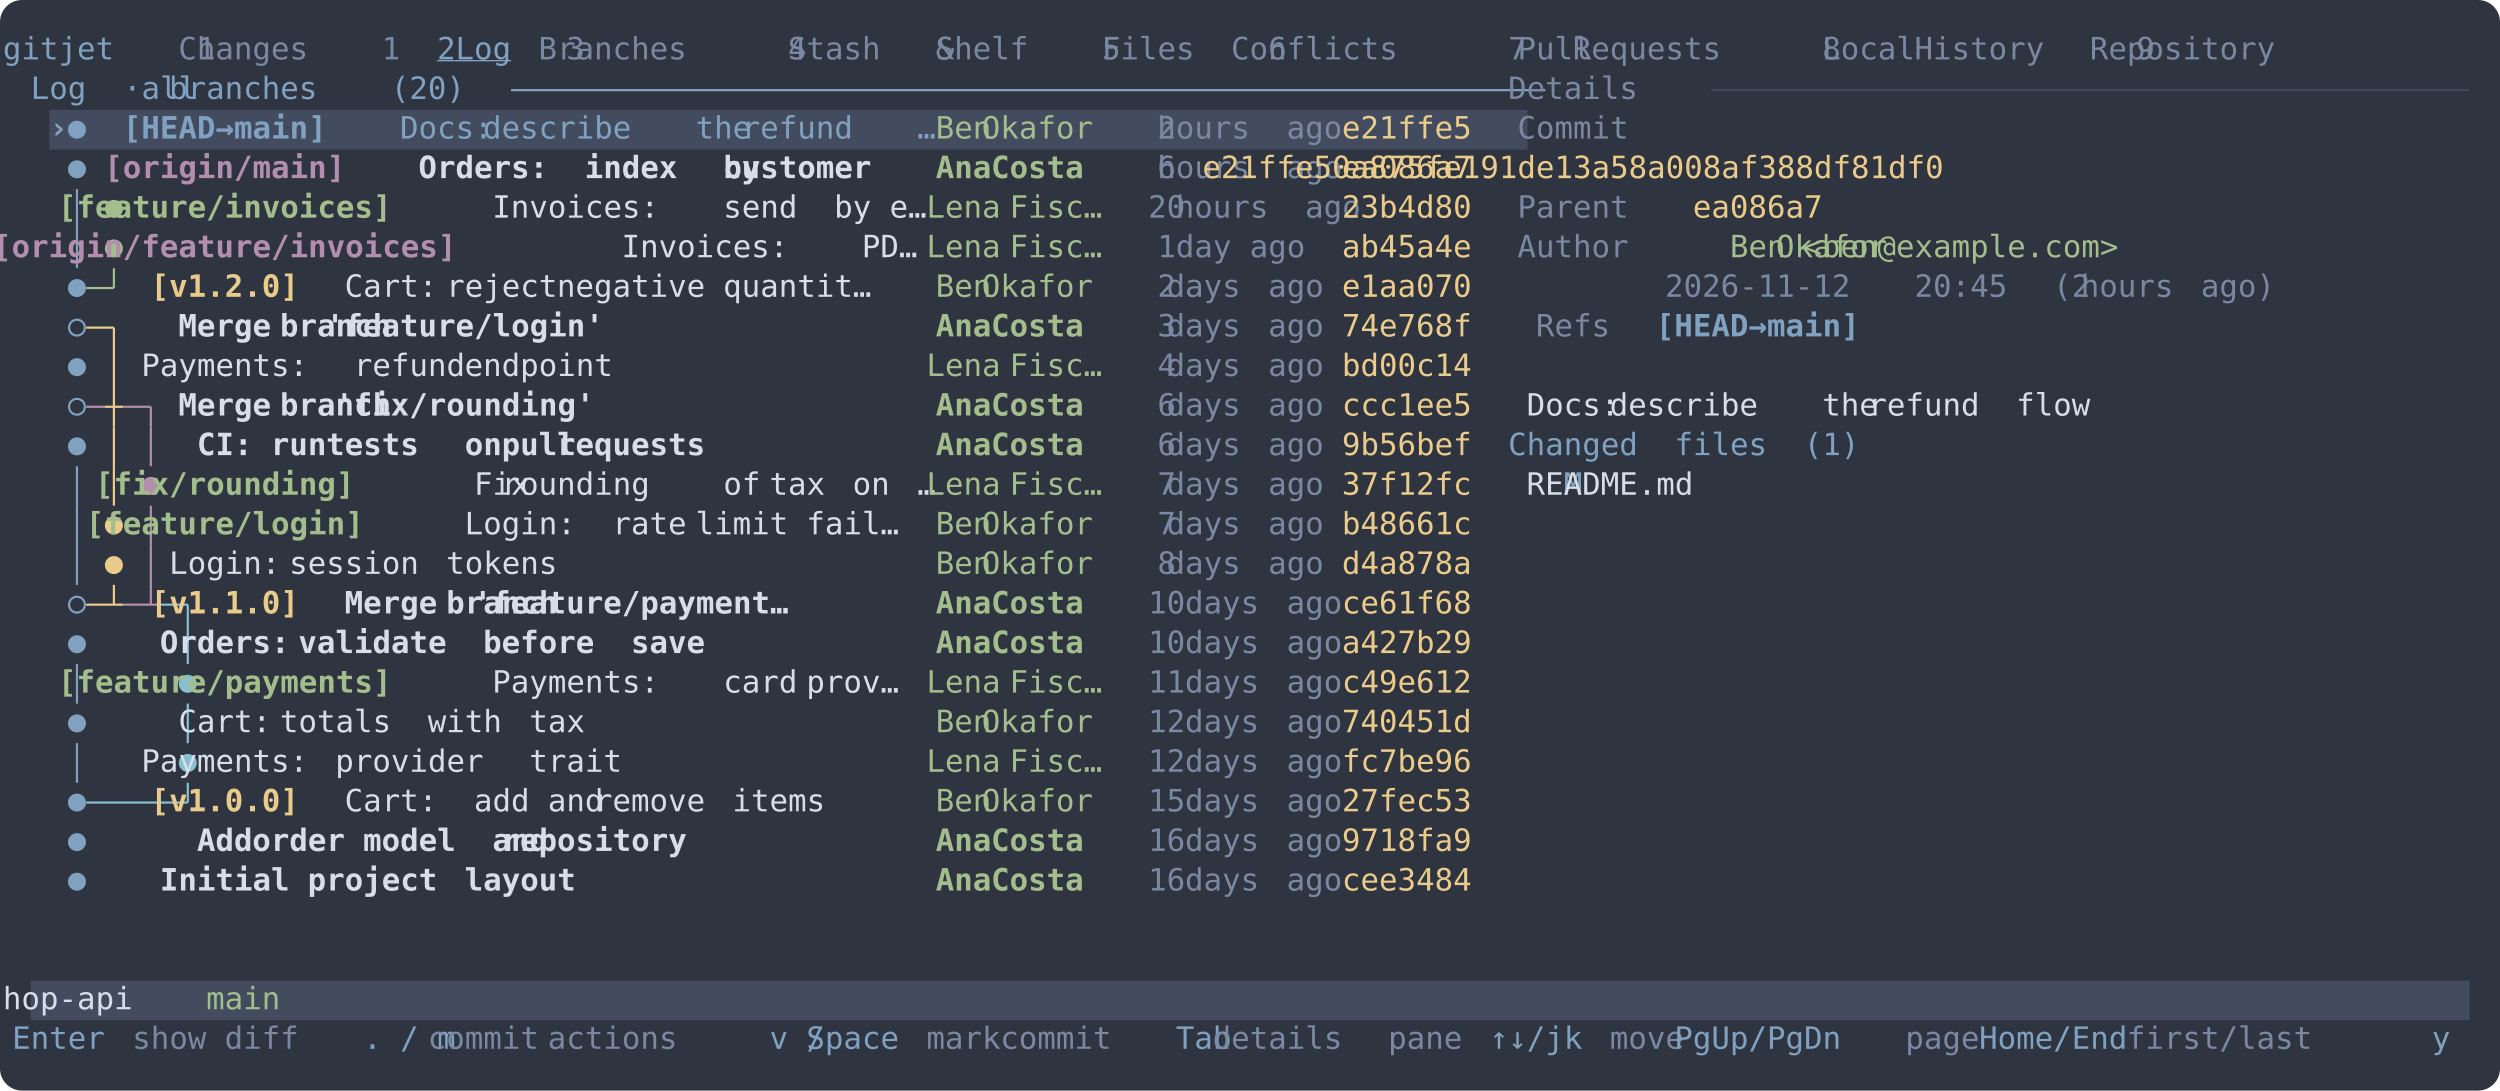
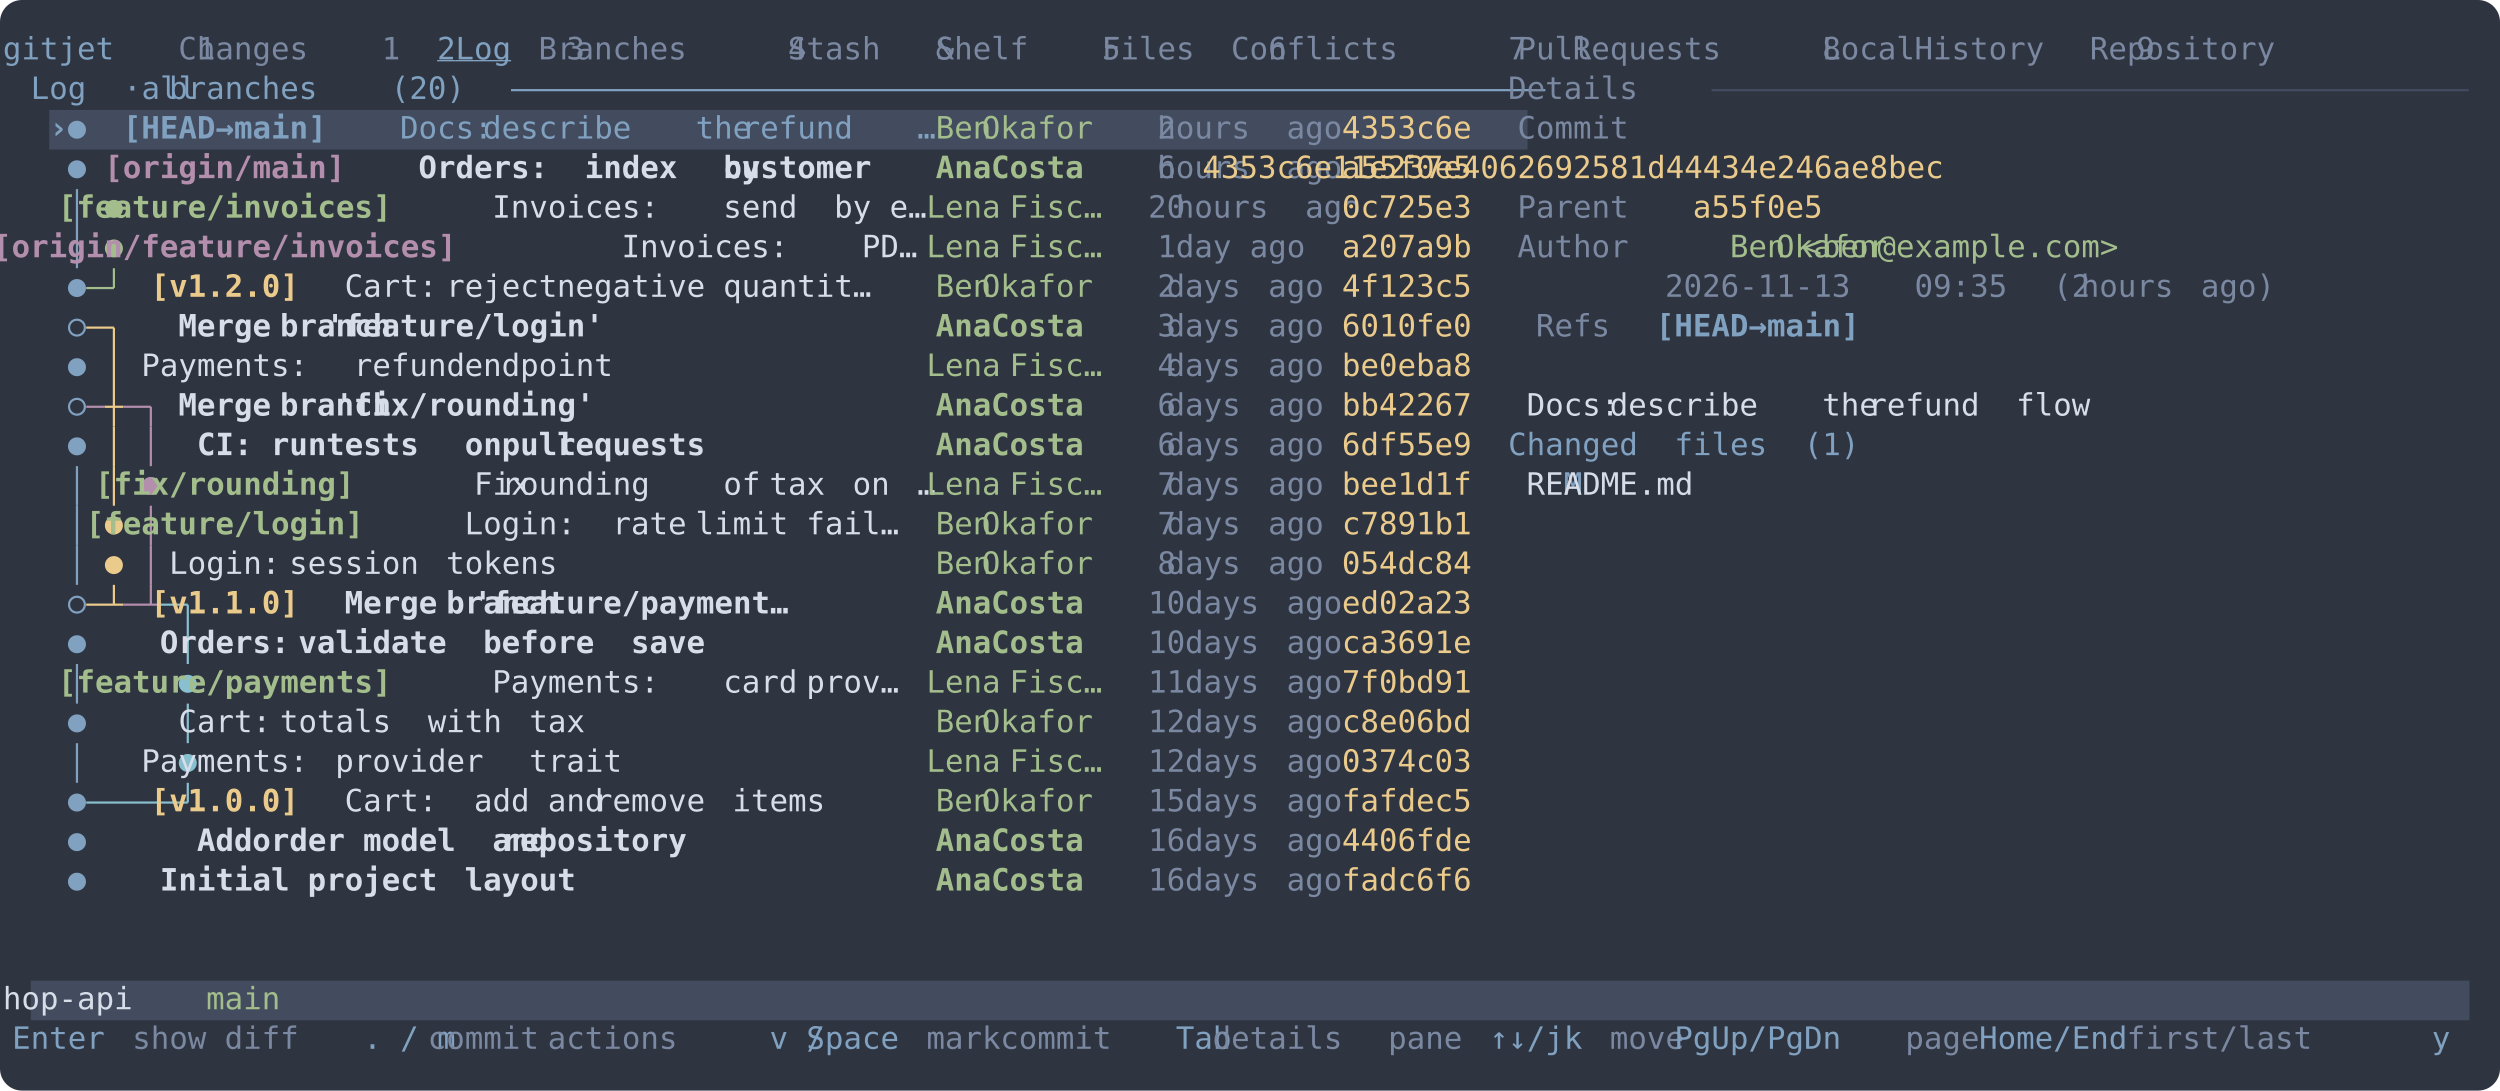
<svg xmlns="http://www.w3.org/2000/svg" viewBox="0 0 1137 496" width="1137" height="496" font-family="'JetBrains Mono','Cascadia Mono','DejaVu Sans Mono',Menlo,Consolas,'Liberation Mono',monospace" font-size="14">
  <rect width="100%" height="100%" rx="10" fill="#2e3440" />
  <rect x="22.4" y="50.0" width="672.3" height="18" fill="#434c5e" />
  <circle cx="35.0" cy="59.0" r="3.6" fill="#81a1c1" stroke="#81a1c1" />
  <circle cx="35.0" cy="77.0" r="3.6" fill="#81a1c1" stroke="#81a1c1" />
  <circle cx="51.8" cy="95.0" r="3.6" fill="#a3be8c" stroke="#a3be8c" />
  <circle cx="51.8" cy="113.0" r="3.6" fill="#a3be8c" stroke="#a3be8c" />
  <circle cx="35.0" cy="131.0" r="3.6" fill="#81a1c1" stroke="#81a1c1" />
  <circle cx="35.0" cy="149.0" r="3.6" fill="none" stroke="#81a1c1" />
  <circle cx="35.0" cy="167.0" r="3.6" fill="#81a1c1" stroke="#81a1c1" />
  <circle cx="35.0" cy="185.0" r="3.6" fill="none" stroke="#81a1c1" />
  <circle cx="35.0" cy="203.0" r="3.6" fill="#81a1c1" stroke="#81a1c1" />
  <circle cx="68.6" cy="221.0" r="3.6" fill="#b48ead" stroke="#b48ead" />
  <circle cx="51.8" cy="239.0" r="3.6" fill="#ebcb8b" stroke="#ebcb8b" />
  <circle cx="51.8" cy="257.0" r="3.6" fill="#ebcb8b" stroke="#ebcb8b" />
  <circle cx="35.0" cy="275.0" r="3.6" fill="none" stroke="#81a1c1" />
  <circle cx="35.0" cy="293.0" r="3.6" fill="#81a1c1" stroke="#81a1c1" />
  <circle cx="85.4" cy="311.0" r="3.6" fill="#88c0d0" stroke="#88c0d0" />
  <circle cx="35.0" cy="329.0" r="3.6" fill="#81a1c1" stroke="#81a1c1" />
  <circle cx="85.4" cy="347.0" r="3.6" fill="#88c0d0" stroke="#88c0d0" />
  <circle cx="35.0" cy="365.0" r="3.6" fill="#81a1c1" stroke="#81a1c1" />
  <circle cx="35.0" cy="383.0" r="3.6" fill="#81a1c1" stroke="#81a1c1" />
  <circle cx="35.0" cy="401.0" r="3.6" fill="#81a1c1" stroke="#81a1c1" />
  <rect x="14.0" y="446.0" width="1109.1" height="18" fill="#434c5e" />
  <path d="M232.4 41.0H240.8M240.8 41.0H249.2M249.2 41.0H257.6M257.6 41.0H266.0M266.0 41.0H274.4M274.4 41.0H282.8M282.8 41.0H291.2M291.2 41.0H299.6M299.6 41.0H308.0M308.0 41.0H316.4M316.4 41.0H324.8M324.8 41.0H333.2M333.2 41.0H341.6M341.6 41.0H350.0M350.0 41.0H358.4M358.4 41.0H366.8M366.8 41.0H375.2M375.2 41.0H383.6M383.6 41.0H392.0M392.0 41.0H400.4M400.4 41.0H408.8M408.8 41.0H417.2M417.2 41.0H425.6M425.6 41.0H434.0M434.0 41.0H442.4M442.4 41.0H450.8M450.8 41.0H459.2M459.2 41.0H467.6M467.6 41.0H476.0M476.0 41.0H484.4M484.4 41.0H492.8M492.8 41.0H501.2M501.2 41.0H509.6M509.6 41.0H518.0M518.0 41.0H526.4M526.4 41.0H534.8M534.8 41.0H543.2M543.2 41.0H551.6M551.6 41.0H560.0M560.0 41.0H568.4M568.4 41.0H576.8M576.8 41.0H585.2M585.2 41.0H593.6M593.6 41.0H602.0M602.0 41.0H610.4M610.4 41.0H618.8M618.8 41.0H627.2M627.2 41.0H635.6M635.6 41.0H644.0M644.0 41.0H652.4M652.4 41.0H660.8M660.8 41.0H669.2M669.2 41.0H677.6M677.6 41.0H686.0M686.0 41.0H694.4M694.4 41.0H702.8" stroke="#81a1c1" fill="none" />
  <path d="M778.4 41.0H786.8M786.8 41.0H795.2M795.2 41.0H803.6M803.6 41.0H812.0M812.0 41.0H820.4M820.4 41.0H828.8M828.8 41.0H837.2M837.2 41.0H845.6M845.6 41.0H854.0M854.0 41.0H862.4M862.4 41.0H870.8M870.8 41.0H879.2M879.2 41.0H887.6M887.6 41.0H896.0M896.0 41.0H904.4M904.4 41.0H912.8M912.8 41.0H921.2M921.2 41.0H929.6M929.6 41.0H938.0M938.0 41.0H946.4M946.4 41.0H954.8M954.8 41.0H963.2M963.2 41.0H971.6M971.6 41.0H980.0M980.0 41.0H988.4M988.4 41.0H996.8M996.8 41.0H1005.2M1005.2 41.0H1013.6M1013.6 41.0H1022.0M1022.0 41.0H1030.4M1030.4 41.0H1038.8M1038.8 41.0H1047.2M1047.2 41.0H1055.6M1055.6 41.0H1064.0M1064.0 41.0H1072.4M1072.4 41.0H1080.8M1080.8 41.0H1089.2M1089.2 41.0H1097.6M1097.6 41.0H1106.0M1106.0 41.0H1114.4M1114.4 41.0H1122.8" stroke="#434c5e" fill="none" />
  <path d="M35.0 86.0V104.0M35.0 104.0V122.0" stroke="#81a1c1" fill="none" />
  <path d="M39.2 131.0H47.6M47.6 131.0H51.8M51.8 122.0V131.0" stroke="#a3be8c" fill="none" />
  <path d="M39.2 149.0H47.6M47.6 149.0H51.8M51.8 149.0V158.0M51.8 158.0V176.0" stroke="#ebcb8b" fill="none" />
  <path d="M39.2 185.0H47.6" stroke="#b48ead" fill="none" />
  <path d="M47.6 185.0H56.0M51.8 176.0V194.0" stroke="#ebcb8b" fill="none" />
  <path d="M56.0 185.0H64.4M64.4 185.0H68.6M68.6 185.0V194.0" stroke="#b48ead" fill="none" />
  <path d="M51.8 194.0V212.0" stroke="#ebcb8b" fill="none" />
  <path d="M68.6 194.0V212.0" stroke="#b48ead" fill="none" />
  <path d="M35.0 212.0V230.0" stroke="#81a1c1" fill="none" />
  <path d="M51.8 212.0V230.0" stroke="#ebcb8b" fill="none" />
  <path d="M35.0 230.0V248.0" stroke="#81a1c1" fill="none" />
  <path d="M68.6 230.0V248.0" stroke="#b48ead" fill="none" />
  <path d="M35.0 248.0V266.0" stroke="#81a1c1" fill="none" />
  <path d="M68.6 248.0V266.0" stroke="#b48ead" fill="none" />
  <path d="M39.2 275.0H47.6M47.6 275.0H56.0M51.8 266.0V275.0" stroke="#ebcb8b" fill="none" />
  <path d="M56.0 275.0H64.4M64.4 275.0H72.8M68.6 266.0V275.0" stroke="#b48ead" fill="none" />
  <path d="M72.8 275.0H81.2M81.2 275.0H85.4M85.4 275.0V284.0M85.4 284.0V302.0" stroke="#88c0d0" fill="none" />
  <path d="M35.0 302.0V320.0" stroke="#81a1c1" fill="none" />
  <path d="M85.4 320.0V338.0" stroke="#88c0d0" fill="none" />
  <path d="M35.0 338.0V356.0" stroke="#81a1c1" fill="none" />
  <path d="M39.2 365.0H47.6M47.6 365.0H56.0M56.0 365.0H64.4M64.4 365.0H72.8M72.8 365.0H81.2M81.2 365.0H85.4M85.4 356.0V365.0" stroke="#88c0d0" fill="none" />
  <g text-anchor="middle">
    <text x="26.6 35.0 43.4 51.8 60.2 68.6" y="27.0" fill="#81a1c1">gitjet</text>
    <text x="93.8" y="27.0" fill="#7b88a1">1</text>
    <text x="110.6 119.0 127.4 135.8 144.2 152.6 161.0" y="27.0" fill="#7b88a1">Changes</text>
    <text x="177.8" y="27.0" fill="#7b88a1">1</text>
    <text x="203.0" y="27.0" fill="#81a1c1" text-decoration="underline">2</text>
    <text x="219.8 228.2 236.6" y="27.0" fill="#81a1c1" text-decoration="underline">Log</text>
    <text x="261.8" y="27.0" fill="#7b88a1">3</text>
    <text x="278.6 287.0 295.4 303.8 312.2 320.6 329.0 337.4" y="27.0" fill="#7b88a1">Branches</text>
    <text x="362.6" y="27.0" fill="#7b88a1">4</text>
    <text x="379.4 387.8 396.2 404.6 413.0" y="27.0" fill="#7b88a1">Stash</text>
    <text x="429.8" y="27.0" fill="#7b88a1">&amp;</text>
    <text x="446.6 455.0 463.4 471.8 480.2" y="27.0" fill="#7b88a1">Shelf</text>
    <text x="505.4" y="27.0" fill="#7b88a1">5</text>
    <text x="522.2 530.6 539.0 547.4 555.8" y="27.0" fill="#7b88a1">Files</text>
    <text x="581.0" y="27.0" fill="#7b88a1">6</text>
    <text x="597.8 606.2 614.6 623.0 631.4 639.8 648.2 656.6 665.0" y="27.0" fill="#7b88a1">Conflicts</text>
    <text x="690.2" y="27.0" fill="#7b88a1">7</text>
    <text x="707.0 715.4 723.8 732.2" y="27.0" fill="#7b88a1">Pull</text>
    <text x="749.0 757.4 765.8 774.2 782.6 791.0 799.4 807.8" y="27.0" fill="#7b88a1">Requests</text>
    <text x="833.0" y="27.0" fill="#7b88a1">8</text>
    <text x="849.8 858.2 866.6 875.0 883.4" y="27.0" fill="#7b88a1">Local</text>
    <text x="900.2 908.6 917.0 925.4 933.8 942.2 950.6" y="27.0" fill="#7b88a1">History</text>
    <text x="975.8" y="27.0" fill="#7b88a1">9</text>
    <text x="992.6 1001.0 1009.4 1017.8 1026.2 1034.6 1043.0 1051.4 1059.8 1068.2" y="27.0" fill="#7b88a1">Repository</text>
    <text x="26.6 35.0 43.4" y="45.0" fill="#81a1c1">Log</text>
    <text x="60.2" y="45.0" fill="#81a1c1">·</text>
    <text x="77.0 85.4 93.8" y="45.0" fill="#81a1c1">all</text>
    <text x="110.6 119.0 127.4 135.8 144.2 152.6 161.0 169.4" y="45.0" fill="#81a1c1">branches</text>
    <text x="194.6 203.0 211.4 219.8" y="45.0" fill="#81a1c1">(20)</text>
    <text x="715.4 723.8 732.2 740.6 749.0 757.4 765.8" y="45.0" fill="#7b88a1">Details</text>
    <text x="26.6" y="63.0" fill="#81a1c1" font-weight="bold">›</text>
    <text x="102.2 110.6 119.0 127.4 135.8 144.2 152.6 161.0 169.4 177.8 186.2" y="63.0" fill="#81a1c1" font-weight="bold">[HEAD→main]</text>
    <text x="203.0 211.4 219.8 228.2 236.6" y="63.0" fill="#81a1c1">Docs:</text>
    <text x="253.4 261.8 270.2 278.6 287.0 295.4 303.8 312.2" y="63.0" fill="#81a1c1">describe</text>
    <text x="329.0 337.4 345.8" y="63.0" fill="#81a1c1">the</text>
    <text x="362.6 371.0 379.4 387.8 396.2 404.6" y="63.0" fill="#81a1c1">refund</text>
    <text x="421.4" y="63.0" fill="#81a1c1">…</text>
    <text x="438.2 446.6 455.0" y="63.0" fill="#a3be8c">Ben</text>
    <text x="471.8 480.2 488.6 497.0 505.4 513.8" y="63.0" fill="#a3be8c">Okafor</text>
    <text x="530.6" y="63.0" fill="#7b88a1">2</text>
    <text x="547.4 555.8 564.2 572.6 581.0" y="63.0" fill="#7b88a1">hours</text>
    <text x="597.8 606.2 614.6" y="63.0" fill="#7b88a1">ago</text>
-     <text x="639.8 648.2 656.6 665.0 673.4 681.8 690.2" y="63.0" fill="#ebcb8b">e21ffe5</text>
+     <text x="639.8 648.2 656.6 665.0 673.4 681.8 690.2" y="63.0" fill="#ebcb8b">4353c6e</text>
    <text x="715.4 723.8 732.2 740.6 749.0 757.4" y="63.0" fill="#7b88a1">Commit</text>
    <text x="102.2 110.6 119.0 127.4 135.8 144.2 152.6 161.0 169.4 177.8 186.2 194.6 203.0" y="81.0" fill="#b48ead" font-weight="bold">[origin/main]</text>
    <text x="219.8 228.2 236.6 245.0 253.4 261.8 270.2" y="81.0" fill="#d8dee9" font-weight="bold">Orders:</text>
    <text x="287.0 295.4 303.8 312.2 320.6" y="81.0" fill="#d8dee9" font-weight="bold">index</text>
    <text x="337.4 345.8" y="81.0" fill="#d8dee9" font-weight="bold">by</text>
    <text x="362.6 371.0 379.4 387.8 396.2 404.6 413.0 421.4" y="81.0" fill="#d8dee9" font-weight="bold">customer</text>
    <text x="438.2 446.6 455.0" y="81.0" fill="#a3be8c" font-weight="bold">Ana</text>
    <text x="471.8 480.2 488.6 497.0 505.4" y="81.0" fill="#a3be8c" font-weight="bold">Costa</text>
    <text x="530.6" y="81.0" fill="#7b88a1">6</text>
    <text x="547.4 555.8 564.2 572.6 581.0" y="81.0" fill="#7b88a1">hours</text>
    <text x="597.8 606.2 614.6" y="81.0" fill="#7b88a1">ago</text>
-     <text x="639.8 648.2 656.6 665.0 673.4 681.8 690.2" y="81.0" fill="#ebcb8b">ea086a7</text>
-     <text x="715.4 723.8 732.2 740.6 749.0 757.4 765.8 774.2 782.6 791.0 799.4 807.8 816.2 824.6 833.0 841.4 849.8 858.2 866.6 875.0 883.4 891.8 900.2 908.6 917.0 925.4 933.8 942.2 950.6 959.0 967.4 975.8 984.2 992.6 1001.0 1009.4 1017.8 1026.2 1034.6 1043.0" y="81.0" fill="#ebcb8b">e21ffe50a875fe191de13a58a008af388df81df0</text>
+     <text x="639.8 648.2 656.6 665.0 673.4 681.8 690.2" y="81.0" fill="#ebcb8b">a55f0e5</text>
+     <text x="715.4 723.8 732.2 740.6 749.0 757.4 765.8 774.2 782.6 791.0 799.4 807.8 816.2 824.6 833.0 841.4 849.8 858.2 866.6 875.0 883.4 891.8 900.2 908.6 917.0 925.4 933.8 942.2 950.6 959.0 967.4 975.8 984.2 992.6 1001.0 1009.4 1017.8 1026.2 1034.6 1043.0" y="81.0" fill="#ebcb8b">4353c6e11e237e4062692581d44434e246ae8bec</text>
    <text x="102.2 110.6 119.0 127.4 135.8 144.2 152.6 161.0 169.4 177.8 186.2 194.6 203.0 211.4 219.8 228.2 236.6 245.0" y="99.0" fill="#a3be8c" font-weight="bold">[feature/invoices]</text>
    <text x="261.8 270.2 278.6 287.0 295.4 303.8 312.2 320.6 329.0" y="99.0" fill="#d8dee9">Invoices:</text>
    <text x="345.8 354.2 362.6 371.0" y="99.0" fill="#d8dee9">send</text>
    <text x="387.8 396.2" y="99.0" fill="#d8dee9">by</text>
    <text x="413.0 421.4" y="99.0" fill="#d8dee9">e…</text>
    <text x="438.2 446.6 455.0 463.4" y="99.0" fill="#a3be8c">Lena</text>
    <text x="480.2 488.6 497.0 505.4 513.8" y="99.0" fill="#a3be8c">Fisc…</text>
    <text x="530.6 539.0" y="99.0" fill="#7b88a1">20</text>
    <text x="555.8 564.2 572.6 581.0 589.4" y="99.0" fill="#7b88a1">hours</text>
    <text x="606.2 614.6 623.0" y="99.0" fill="#7b88a1">ago</text>
-     <text x="639.8 648.2 656.6 665.0 673.4 681.8 690.2" y="99.0" fill="#ebcb8b">23b4d80</text>
+     <text x="639.8 648.2 656.6 665.0 673.4 681.8 690.2" y="99.0" fill="#ebcb8b">0c725e3</text>
    <text x="715.4 723.8 732.2 740.6 749.0 757.4" y="99.0" fill="#7b88a1">Parent</text>
-     <text x="799.4 807.8 816.2 824.6 833.0 841.4 849.8" y="99.0" fill="#ebcb8b">ea086a7</text>
+     <text x="799.4 807.8 816.2 824.6 833.0 841.4 849.8" y="99.0" fill="#ebcb8b">a55f0e5</text>
    <text x="102.2 110.6 119.0 127.4 135.8 144.2 152.6 161.0 169.4 177.8 186.2 194.6 203.0 211.4 219.8 228.2 236.6 245.0 253.4 261.8 270.2 278.6 287.0 295.4 303.8" y="117.0" fill="#b48ead" font-weight="bold">[origin/feature/invoices]</text>
    <text x="320.6 329.0 337.4 345.8 354.2 362.6 371.0 379.4 387.8" y="117.0" fill="#d8dee9">Invoices:</text>
    <text x="404.6 413.0 421.4" y="117.0" fill="#d8dee9">PD…</text>
    <text x="438.2 446.6 455.0 463.4" y="117.0" fill="#a3be8c">Lena</text>
    <text x="480.2 488.6 497.0 505.4 513.8" y="117.0" fill="#a3be8c">Fisc…</text>
    <text x="530.6" y="117.0" fill="#7b88a1">1</text>
    <text x="547.4 555.8 564.2" y="117.0" fill="#7b88a1">day</text>
    <text x="581.0 589.4 597.8" y="117.0" fill="#7b88a1">ago</text>
-     <text x="639.8 648.2 656.6 665.0 673.4 681.8 690.2" y="117.0" fill="#ebcb8b">ab45a4e</text>
+     <text x="639.8 648.2 656.6 665.0 673.4 681.8 690.2" y="117.0" fill="#ebcb8b">a207a9b</text>
    <text x="715.4 723.8 732.2 740.6 749.0 757.4" y="117.0" fill="#7b88a1">Author</text>
    <text x="799.4 807.8 816.2" y="117.0" fill="#a3be8c">Ben</text>
    <text x="833.0 841.4 849.8 858.2 866.6 875.0" y="117.0" fill="#a3be8c">Okafor</text>
    <text x="891.8 900.2 908.6 917.0 925.4 933.8 942.2 950.6 959.0 967.4 975.8 984.2 992.6 1001.0 1009.4 1017.8 1026.2" y="117.0" fill="#a3be8c">&lt;ben@example.com&gt;</text>
    <text x="102.2 110.6 119.0 127.4 135.8 144.2 152.6 161.0" y="135.0" fill="#ebcb8b" font-weight="bold">[v1.2.0]</text>
    <text x="177.8 186.2 194.6 203.0 211.4" y="135.0" fill="#d8dee9">Cart:</text>
    <text x="228.2 236.6 245.0 253.4 261.8 270.2" y="135.0" fill="#d8dee9">reject</text>
    <text x="287.0 295.4 303.8 312.2 320.6 329.0 337.4 345.8" y="135.0" fill="#d8dee9">negative</text>
    <text x="362.6 371.0 379.4 387.8 396.2 404.6 413.0 421.4" y="135.0" fill="#d8dee9">quantit…</text>
    <text x="438.2 446.6 455.0" y="135.0" fill="#a3be8c">Ben</text>
    <text x="471.8 480.2 488.6 497.0 505.4 513.8" y="135.0" fill="#a3be8c">Okafor</text>
    <text x="530.6" y="135.0" fill="#7b88a1">2</text>
    <text x="547.4 555.8 564.2 572.6" y="135.0" fill="#7b88a1">days</text>
    <text x="589.4 597.8 606.2" y="135.0" fill="#7b88a1">ago</text>
-     <text x="639.8 648.2 656.6 665.0 673.4 681.8 690.2" y="135.0" fill="#ebcb8b">e1aa070</text>
-     <text x="799.4 807.8 816.2 824.6 833.0 841.4 849.8 858.2 866.6 875.0" y="135.0" fill="#7b88a1">2026-11-12</text>
-     <text x="891.8 900.2 908.6 917.0 925.4" y="135.0" fill="#7b88a1">20:45</text>
+     <text x="639.8 648.2 656.6 665.0 673.4 681.8 690.2" y="135.0" fill="#ebcb8b">4f123c5</text>
+     <text x="799.4 807.8 816.2 824.6 833.0 841.4 849.8 858.2 866.6 875.0" y="135.0" fill="#7b88a1">2026-11-13</text>
+     <text x="891.8 900.2 908.6 917.0 925.4" y="135.0" fill="#7b88a1">09:35</text>
    <text x="942.2 950.6" y="135.0" fill="#7b88a1">(2</text>
    <text x="967.4 975.8 984.2 992.6 1001.0" y="135.0" fill="#7b88a1">hours</text>
    <text x="1017.8 1026.2 1034.6 1043.0" y="135.0" fill="#7b88a1">ago)</text>
    <text x="102.2 110.6 119.0 127.4 135.8" y="153.0" fill="#d8dee9" font-weight="bold">Merge</text>
    <text x="152.6 161.0 169.4 177.8 186.2 194.6" y="153.0" fill="#d8dee9" font-weight="bold">branch</text>
    <text x="211.4 219.8 228.2 236.6 245.0 253.4 261.8 270.2 278.6 287.0 295.4 303.8 312.2 320.6 329.0" y="153.0" fill="#d8dee9" font-weight="bold">'feature/login'</text>
    <text x="438.2 446.6 455.0" y="153.0" fill="#a3be8c" font-weight="bold">Ana</text>
    <text x="471.8 480.2 488.6 497.0 505.4" y="153.0" fill="#a3be8c" font-weight="bold">Costa</text>
    <text x="530.6" y="153.0" fill="#7b88a1">3</text>
    <text x="547.4 555.8 564.2 572.6" y="153.0" fill="#7b88a1">days</text>
    <text x="589.4 597.8 606.2" y="153.0" fill="#7b88a1">ago</text>
-     <text x="639.8 648.2 656.6 665.0 673.4 681.8 690.2" y="153.0" fill="#ebcb8b">74e768f</text>
+     <text x="639.8 648.2 656.6 665.0 673.4 681.8 690.2" y="153.0" fill="#ebcb8b">6010fe0</text>
    <text x="715.4 723.8 732.2 740.6" y="153.0" fill="#7b88a1">Refs</text>
    <text x="799.4 807.8 816.2 824.6 833.0 841.4 849.8 858.2 866.6 875.0 883.4" y="153.0" fill="#81a1c1" font-weight="bold">[HEAD→main]</text>
    <text x="102.2 110.6 119.0 127.4 135.8 144.2 152.6 161.0 169.4" y="171.0" fill="#d8dee9">Payments:</text>
    <text x="186.2 194.6 203.0 211.4 219.8 228.2" y="171.0" fill="#d8dee9">refund</text>
    <text x="245.0 253.4 261.8 270.2 278.6 287.0 295.4 303.8" y="171.0" fill="#d8dee9">endpoint</text>
    <text x="438.2 446.6 455.0 463.4" y="171.0" fill="#a3be8c">Lena</text>
    <text x="480.2 488.6 497.0 505.4 513.8" y="171.0" fill="#a3be8c">Fisc…</text>
    <text x="530.6" y="171.0" fill="#7b88a1">4</text>
    <text x="547.4 555.8 564.2 572.6" y="171.0" fill="#7b88a1">days</text>
    <text x="589.4 597.8 606.2" y="171.0" fill="#7b88a1">ago</text>
-     <text x="639.8 648.2 656.6 665.0 673.4 681.8 690.2" y="171.0" fill="#ebcb8b">bd00c14</text>
+     <text x="639.8 648.2 656.6 665.0 673.4 681.8 690.2" y="171.0" fill="#ebcb8b">be0eba8</text>
    <text x="102.2 110.6 119.0 127.4 135.8" y="189.0" fill="#d8dee9" font-weight="bold">Merge</text>
    <text x="152.6 161.0 169.4 177.8 186.2 194.6" y="189.0" fill="#d8dee9" font-weight="bold">branch</text>
    <text x="211.4 219.8 228.2 236.6 245.0 253.4 261.8 270.2 278.6 287.0 295.4 303.8 312.2 320.6" y="189.0" fill="#d8dee9" font-weight="bold">'fix/rounding'</text>
    <text x="438.2 446.6 455.0" y="189.0" fill="#a3be8c" font-weight="bold">Ana</text>
    <text x="471.8 480.2 488.6 497.0 505.4" y="189.0" fill="#a3be8c" font-weight="bold">Costa</text>
    <text x="530.6" y="189.0" fill="#7b88a1">6</text>
    <text x="547.4 555.8 564.2 572.6" y="189.0" fill="#7b88a1">days</text>
    <text x="589.4 597.8 606.2" y="189.0" fill="#7b88a1">ago</text>
-     <text x="639.8 648.2 656.6 665.0 673.4 681.8 690.2" y="189.0" fill="#ebcb8b">ccc1ee5</text>
+     <text x="639.8 648.2 656.6 665.0 673.4 681.8 690.2" y="189.0" fill="#ebcb8b">bb42267</text>
    <text x="715.4 723.8 732.2 740.6 749.0" y="189.0" fill="#d8dee9">Docs:</text>
    <text x="765.8 774.2 782.6 791.0 799.4 807.8 816.2 824.6" y="189.0" fill="#d8dee9">describe</text>
    <text x="841.4 849.8 858.2" y="189.0" fill="#d8dee9">the</text>
    <text x="875.0 883.4 891.8 900.2 908.6 917.0" y="189.0" fill="#d8dee9">refund</text>
    <text x="933.8 942.2 950.6 959.0" y="189.0" fill="#d8dee9">flow</text>
    <text x="102.2 110.6 119.0" y="207.0" fill="#d8dee9" font-weight="bold">CI:</text>
    <text x="135.8 144.2 152.6" y="207.0" fill="#d8dee9" font-weight="bold">run</text>
    <text x="169.4 177.8 186.2 194.6 203.0" y="207.0" fill="#d8dee9" font-weight="bold">tests</text>
    <text x="219.8 228.2" y="207.0" fill="#d8dee9" font-weight="bold">on</text>
    <text x="245.0 253.4 261.8 270.2" y="207.0" fill="#d8dee9" font-weight="bold">pull</text>
    <text x="287.0 295.4 303.8 312.2 320.6 329.0 337.4 345.8" y="207.0" fill="#d8dee9" font-weight="bold">requests</text>
    <text x="438.2 446.6 455.0" y="207.0" fill="#a3be8c" font-weight="bold">Ana</text>
    <text x="471.8 480.2 488.6 497.0 505.4" y="207.0" fill="#a3be8c" font-weight="bold">Costa</text>
    <text x="530.6" y="207.0" fill="#7b88a1">6</text>
    <text x="547.4 555.8 564.2 572.6" y="207.0" fill="#7b88a1">days</text>
    <text x="589.4 597.8 606.2" y="207.0" fill="#7b88a1">ago</text>
-     <text x="639.8 648.2 656.6 665.0 673.4 681.8 690.2" y="207.0" fill="#ebcb8b">9b56bef</text>
+     <text x="639.8 648.2 656.6 665.0 673.4 681.8 690.2" y="207.0" fill="#ebcb8b">6df55e9</text>
    <text x="715.4 723.8 732.2 740.6 749.0 757.4 765.8" y="207.0" fill="#81a1c1">Changed</text>
    <text x="782.6 791.0 799.4 807.8 816.2" y="207.0" fill="#81a1c1">files</text>
    <text x="833.0 841.4 849.8" y="207.0" fill="#81a1c1">(1)</text>
    <text x="102.2 110.6 119.0 127.4 135.8 144.2 152.6 161.0 169.4 177.8 186.2 194.6 203.0 211.4" y="225.0" fill="#a3be8c" font-weight="bold">[fix/rounding]</text>
    <text x="228.2 236.6 245.0" y="225.0" fill="#d8dee9">Fix</text>
    <text x="261.8 270.2 278.6 287.0 295.4 303.8 312.2 320.6" y="225.0" fill="#d8dee9">rounding</text>
    <text x="337.4 345.8" y="225.0" fill="#d8dee9">of</text>
    <text x="362.6 371.0 379.4" y="225.0" fill="#d8dee9">tax</text>
    <text x="396.2 404.6" y="225.0" fill="#d8dee9">on</text>
    <text x="421.4" y="225.0" fill="#d8dee9">…</text>
    <text x="438.2 446.6 455.0 463.4" y="225.0" fill="#a3be8c">Lena</text>
    <text x="480.2 488.6 497.0 505.4 513.8" y="225.0" fill="#a3be8c">Fisc…</text>
    <text x="530.6" y="225.0" fill="#7b88a1">7</text>
    <text x="547.4 555.8 564.2 572.6" y="225.0" fill="#7b88a1">days</text>
    <text x="589.4 597.8 606.2" y="225.0" fill="#7b88a1">ago</text>
-     <text x="639.8 648.2 656.6 665.0 673.4 681.8 690.2" y="225.0" fill="#ebcb8b">37f12fc</text>
+     <text x="639.8 648.2 656.6 665.0 673.4 681.8 690.2" y="225.0" fill="#ebcb8b">bee1d1f</text>
    <text x="715.4" y="225.0" fill="#81a1c1">M</text>
    <text x="732.2 740.6 749.0 757.4 765.8 774.2 782.6 791.0 799.4" y="225.0" fill="#d8dee9">README.md</text>
    <text x="102.2 110.6 119.0 127.4 135.8 144.2 152.6 161.0 169.4 177.8 186.2 194.6 203.0 211.4 219.8" y="243.0" fill="#a3be8c" font-weight="bold">[feature/login]</text>
    <text x="236.6 245.0 253.4 261.8 270.2 278.6" y="243.0" fill="#d8dee9">Login:</text>
    <text x="295.4 303.8 312.2 320.6" y="243.0" fill="#d8dee9">rate</text>
    <text x="337.4 345.8 354.2 362.6 371.0" y="243.0" fill="#d8dee9">limit</text>
    <text x="387.8 396.2 404.6 413.0 421.4" y="243.0" fill="#d8dee9">fail…</text>
    <text x="438.2 446.6 455.0" y="243.0" fill="#a3be8c">Ben</text>
    <text x="471.8 480.2 488.6 497.0 505.4 513.8" y="243.0" fill="#a3be8c">Okafor</text>
    <text x="530.6" y="243.0" fill="#7b88a1">7</text>
    <text x="547.4 555.8 564.2 572.6" y="243.0" fill="#7b88a1">days</text>
    <text x="589.4 597.8 606.2" y="243.0" fill="#7b88a1">ago</text>
-     <text x="639.8 648.2 656.6 665.0 673.4 681.8 690.2" y="243.0" fill="#ebcb8b">b48661c</text>
+     <text x="639.8 648.2 656.6 665.0 673.4 681.8 690.2" y="243.0" fill="#ebcb8b">c7891b1</text>
    <text x="102.2 110.6 119.0 127.4 135.8 144.2" y="261.0" fill="#d8dee9">Login:</text>
    <text x="161.0 169.4 177.8 186.2 194.6 203.0 211.4" y="261.0" fill="#d8dee9">session</text>
    <text x="228.2 236.6 245.0 253.4 261.8 270.2" y="261.0" fill="#d8dee9">tokens</text>
    <text x="438.2 446.6 455.0" y="261.0" fill="#a3be8c">Ben</text>
    <text x="471.8 480.2 488.6 497.0 505.4 513.8" y="261.0" fill="#a3be8c">Okafor</text>
    <text x="530.6" y="261.0" fill="#7b88a1">8</text>
    <text x="547.4 555.8 564.2 572.6" y="261.0" fill="#7b88a1">days</text>
    <text x="589.4 597.8 606.2" y="261.0" fill="#7b88a1">ago</text>
-     <text x="639.8 648.2 656.6 665.0 673.4 681.8 690.2" y="261.0" fill="#ebcb8b">d4a878a</text>
+     <text x="639.8 648.2 656.6 665.0 673.4 681.8 690.2" y="261.0" fill="#ebcb8b">054dc84</text>
    <text x="102.2 110.6 119.0 127.4 135.8 144.2 152.6 161.0" y="279.0" fill="#ebcb8b" font-weight="bold">[v1.1.0]</text>
    <text x="177.8 186.2 194.6 203.0 211.4" y="279.0" fill="#d8dee9" font-weight="bold">Merge</text>
    <text x="228.2 236.6 245.0 253.4 261.8 270.2" y="279.0" fill="#d8dee9" font-weight="bold">branch</text>
    <text x="287.0 295.4 303.8 312.2 320.6 329.0 337.4 345.8 354.2 362.6 371.0 379.4 387.8 396.2 404.6 413.0 421.4" y="279.0" fill="#d8dee9" font-weight="bold">'feature/payment…</text>
    <text x="438.2 446.6 455.0" y="279.0" fill="#a3be8c" font-weight="bold">Ana</text>
    <text x="471.8 480.2 488.6 497.0 505.4" y="279.0" fill="#a3be8c" font-weight="bold">Costa</text>
    <text x="530.6 539.0" y="279.0" fill="#7b88a1">10</text>
    <text x="555.8 564.2 572.6 581.0" y="279.0" fill="#7b88a1">days</text>
    <text x="597.8 606.2 614.6" y="279.0" fill="#7b88a1">ago</text>
-     <text x="639.8 648.2 656.6 665.0 673.4 681.8 690.2" y="279.0" fill="#ebcb8b">ce61f68</text>
+     <text x="639.8 648.2 656.6 665.0 673.4 681.8 690.2" y="279.0" fill="#ebcb8b">ed02a23</text>
    <text x="102.2 110.6 119.0 127.4 135.8 144.2 152.6" y="297.0" fill="#d8dee9" font-weight="bold">Orders:</text>
    <text x="169.4 177.8 186.2 194.6 203.0 211.4 219.8 228.2" y="297.0" fill="#d8dee9" font-weight="bold">validate</text>
    <text x="245.0 253.4 261.8 270.2 278.6 287.0" y="297.0" fill="#d8dee9" font-weight="bold">before</text>
    <text x="303.8 312.2 320.6 329.0" y="297.0" fill="#d8dee9" font-weight="bold">save</text>
    <text x="438.2 446.6 455.0" y="297.0" fill="#a3be8c" font-weight="bold">Ana</text>
    <text x="471.8 480.2 488.6 497.0 505.4" y="297.0" fill="#a3be8c" font-weight="bold">Costa</text>
    <text x="530.6 539.0" y="297.0" fill="#7b88a1">10</text>
    <text x="555.8 564.2 572.6 581.0" y="297.0" fill="#7b88a1">days</text>
    <text x="597.8 606.2 614.6" y="297.0" fill="#7b88a1">ago</text>
-     <text x="639.8 648.2 656.6 665.0 673.4 681.8 690.2" y="297.0" fill="#ebcb8b">a427b29</text>
+     <text x="639.8 648.2 656.6 665.0 673.4 681.8 690.2" y="297.0" fill="#ebcb8b">ca3691e</text>
    <text x="102.2 110.6 119.0 127.4 135.8 144.2 152.6 161.0 169.4 177.8 186.2 194.6 203.0 211.4 219.8 228.2 236.6 245.0" y="315.0" fill="#a3be8c" font-weight="bold">[feature/payments]</text>
    <text x="261.8 270.2 278.6 287.0 295.4 303.8 312.2 320.6 329.0" y="315.0" fill="#d8dee9">Payments:</text>
    <text x="345.8 354.2 362.6 371.0" y="315.0" fill="#d8dee9">card</text>
    <text x="387.8 396.2 404.6 413.0 421.4" y="315.0" fill="#d8dee9">prov…</text>
    <text x="438.2 446.6 455.0 463.4" y="315.0" fill="#a3be8c">Lena</text>
    <text x="480.2 488.6 497.0 505.4 513.8" y="315.0" fill="#a3be8c">Fisc…</text>
    <text x="530.6 539.0" y="315.0" fill="#7b88a1">11</text>
    <text x="555.8 564.2 572.6 581.0" y="315.0" fill="#7b88a1">days</text>
    <text x="597.8 606.2 614.6" y="315.0" fill="#7b88a1">ago</text>
-     <text x="639.8 648.2 656.6 665.0 673.4 681.8 690.2" y="315.0" fill="#ebcb8b">c49e612</text>
+     <text x="639.8 648.2 656.6 665.0 673.4 681.8 690.2" y="315.0" fill="#ebcb8b">7f0bd91</text>
    <text x="102.2 110.6 119.0 127.4 135.8" y="333.0" fill="#d8dee9">Cart:</text>
    <text x="152.6 161.0 169.4 177.8 186.2 194.6" y="333.0" fill="#d8dee9">totals</text>
    <text x="211.4 219.8 228.2 236.6" y="333.0" fill="#d8dee9">with</text>
    <text x="253.4 261.8 270.2" y="333.0" fill="#d8dee9">tax</text>
    <text x="438.2 446.6 455.0" y="333.0" fill="#a3be8c">Ben</text>
    <text x="471.8 480.2 488.6 497.0 505.4 513.8" y="333.0" fill="#a3be8c">Okafor</text>
    <text x="530.6 539.0" y="333.0" fill="#7b88a1">12</text>
    <text x="555.8 564.2 572.6 581.0" y="333.0" fill="#7b88a1">days</text>
    <text x="597.8 606.2 614.6" y="333.0" fill="#7b88a1">ago</text>
-     <text x="639.8 648.2 656.6 665.0 673.4 681.8 690.2" y="333.0" fill="#ebcb8b">740451d</text>
+     <text x="639.8 648.2 656.6 665.0 673.4 681.8 690.2" y="333.0" fill="#ebcb8b">c8e06bd</text>
    <text x="102.2 110.6 119.0 127.4 135.8 144.2 152.6 161.0 169.4" y="351.0" fill="#d8dee9">Payments:</text>
    <text x="186.2 194.6 203.0 211.4 219.8 228.2 236.6 245.0" y="351.0" fill="#d8dee9">provider</text>
    <text x="261.8 270.2 278.6 287.0 295.4" y="351.0" fill="#d8dee9">trait</text>
    <text x="438.2 446.6 455.0 463.4" y="351.0" fill="#a3be8c">Lena</text>
    <text x="480.2 488.6 497.0 505.4 513.8" y="351.0" fill="#a3be8c">Fisc…</text>
    <text x="530.6 539.0" y="351.0" fill="#7b88a1">12</text>
    <text x="555.8 564.2 572.6 581.0" y="351.0" fill="#7b88a1">days</text>
    <text x="597.8 606.2 614.6" y="351.0" fill="#7b88a1">ago</text>
-     <text x="639.8 648.2 656.6 665.0 673.4 681.8 690.2" y="351.0" fill="#ebcb8b">fc7be96</text>
+     <text x="639.8 648.2 656.6 665.0 673.4 681.8 690.2" y="351.0" fill="#ebcb8b">0374c03</text>
    <text x="102.2 110.6 119.0 127.4 135.8 144.2 152.6 161.0" y="369.0" fill="#ebcb8b" font-weight="bold">[v1.0.0]</text>
    <text x="177.8 186.2 194.6 203.0 211.4" y="369.0" fill="#d8dee9">Cart:</text>
    <text x="228.2 236.6 245.0" y="369.0" fill="#d8dee9">add</text>
    <text x="261.8 270.2 278.6" y="369.0" fill="#d8dee9">and</text>
    <text x="295.4 303.8 312.2 320.6 329.0 337.4" y="369.0" fill="#d8dee9">remove</text>
    <text x="354.2 362.6 371.0 379.4 387.8" y="369.0" fill="#d8dee9">items</text>
    <text x="438.2 446.6 455.0" y="369.0" fill="#a3be8c">Ben</text>
    <text x="471.8 480.2 488.6 497.0 505.4 513.8" y="369.0" fill="#a3be8c">Okafor</text>
    <text x="530.6 539.0" y="369.0" fill="#7b88a1">15</text>
    <text x="555.8 564.2 572.6 581.0" y="369.0" fill="#7b88a1">days</text>
    <text x="597.8 606.2 614.6" y="369.0" fill="#7b88a1">ago</text>
-     <text x="639.8 648.2 656.6 665.0 673.4 681.8 690.2" y="369.0" fill="#ebcb8b">27fec53</text>
+     <text x="639.8 648.2 656.6 665.0 673.4 681.8 690.2" y="369.0" fill="#ebcb8b">fafdec5</text>
    <text x="102.2 110.6 119.0" y="387.0" fill="#d8dee9" font-weight="bold">Add</text>
    <text x="135.8 144.2 152.6 161.0 169.4" y="387.0" fill="#d8dee9" font-weight="bold">order</text>
    <text x="186.2 194.6 203.0 211.4 219.8" y="387.0" fill="#d8dee9" font-weight="bold">model</text>
    <text x="236.6 245.0 253.4" y="387.0" fill="#d8dee9" font-weight="bold">and</text>
    <text x="270.2 278.6 287.0 295.4 303.8 312.2 320.6 329.0 337.4 345.8" y="387.0" fill="#d8dee9" font-weight="bold">repository</text>
    <text x="438.2 446.6 455.0" y="387.0" fill="#a3be8c" font-weight="bold">Ana</text>
    <text x="471.8 480.2 488.6 497.0 505.4" y="387.0" fill="#a3be8c" font-weight="bold">Costa</text>
    <text x="530.6 539.0" y="387.0" fill="#7b88a1">16</text>
    <text x="555.8 564.2 572.6 581.0" y="387.0" fill="#7b88a1">days</text>
    <text x="597.8 606.2 614.6" y="387.0" fill="#7b88a1">ago</text>
-     <text x="639.8 648.2 656.6 665.0 673.4 681.8 690.2" y="387.0" fill="#ebcb8b">9718fa9</text>
+     <text x="639.8 648.2 656.6 665.0 673.4 681.8 690.2" y="387.0" fill="#ebcb8b">4406fde</text>
    <text x="102.2 110.6 119.0 127.4 135.8 144.2 152.6" y="405.0" fill="#d8dee9" font-weight="bold">Initial</text>
    <text x="169.4 177.8 186.2 194.6 203.0 211.4 219.8" y="405.0" fill="#d8dee9" font-weight="bold">project</text>
    <text x="236.6 245.0 253.4 261.8 270.2 278.6" y="405.0" fill="#d8dee9" font-weight="bold">layout</text>
    <text x="438.2 446.6 455.0" y="405.0" fill="#a3be8c" font-weight="bold">Ana</text>
    <text x="471.8 480.2 488.6 497.0 505.4" y="405.0" fill="#a3be8c" font-weight="bold">Costa</text>
    <text x="530.6 539.0" y="405.0" fill="#7b88a1">16</text>
    <text x="555.8 564.2 572.6 581.0" y="405.0" fill="#7b88a1">days</text>
    <text x="597.8 606.2 614.6" y="405.0" fill="#7b88a1">ago</text>
-     <text x="639.8 648.2 656.6 665.0 673.4 681.8 690.2" y="405.0" fill="#ebcb8b">cee3484</text>
+     <text x="639.8 648.2 656.6 665.0 673.4 681.8 690.2" y="405.0" fill="#ebcb8b">fadc6f6</text>
    <text x="26.6 35.0 43.4 51.8 60.2 68.6 77.0 85.4" y="459.0" fill="#d8dee9">shop-api</text>
    <text x="110.6 119.0 127.4 135.8" y="459.0" fill="#a3be8c">main</text>
    <text x="26.6 35.0 43.4 51.8 60.2" y="477.0" fill="#81a1c1">Enter</text>
    <text x="77.0 85.4 93.8 102.2" y="477.0" fill="#7b88a1">show</text>
    <text x="119.0 127.4 135.8 144.2" y="477.0" fill="#7b88a1">diff</text>
    <text x="169.4" y="477.0" fill="#81a1c1">.</text>
    <text x="186.2" y="477.0" fill="#81a1c1">/</text>
    <text x="203.0" y="477.0" fill="#81a1c1">m</text>
    <text x="219.8 228.2 236.6 245.0 253.4 261.8" y="477.0" fill="#7b88a1">commit</text>
    <text x="278.6 287.0 295.4 303.8 312.2 320.6 329.0" y="477.0" fill="#7b88a1">actions</text>
    <text x="354.2" y="477.0" fill="#81a1c1">v</text>
    <text x="371.0" y="477.0" fill="#81a1c1">/</text>
    <text x="387.8 396.2 404.6 413.0 421.4" y="477.0" fill="#81a1c1">Space</text>
    <text x="438.2 446.6 455.0 463.4" y="477.0" fill="#7b88a1">mark</text>
    <text x="480.2 488.6 497.0 505.4 513.8 522.2" y="477.0" fill="#7b88a1">commit</text>
    <text x="547.4 555.8 564.2" y="477.0" fill="#81a1c1">Tab</text>
    <text x="581.0 589.4 597.8 606.2 614.6 623.0 631.4" y="477.0" fill="#7b88a1">details</text>
    <text x="648.2 656.6 665.0 673.4" y="477.0" fill="#7b88a1">pane</text>
    <text x="698.6 707.0 715.4 723.8 732.2" y="477.0" fill="#81a1c1">↑↓/jk</text>
    <text x="749.0 757.4 765.8 774.2" y="477.0" fill="#7b88a1">move</text>
    <text x="799.4 807.8 816.2 824.6 833.0 841.4 849.8 858.2 866.6" y="477.0" fill="#81a1c1">PgUp/PgDn</text>
    <text x="883.4 891.8 900.2 908.6" y="477.0" fill="#7b88a1">page</text>
    <text x="933.8 942.2 950.6 959.0 967.4 975.8 984.2 992.6" y="477.0" fill="#81a1c1">Home/End</text>
    <text x="1009.4 1017.8 1026.2 1034.6 1043.0 1051.4 1059.8 1068.2 1076.6 1085.0" y="477.0" fill="#7b88a1">first/last</text>
    <text x="1110.2" y="477.0" fill="#81a1c1">y</text>
  </g>
</svg>
